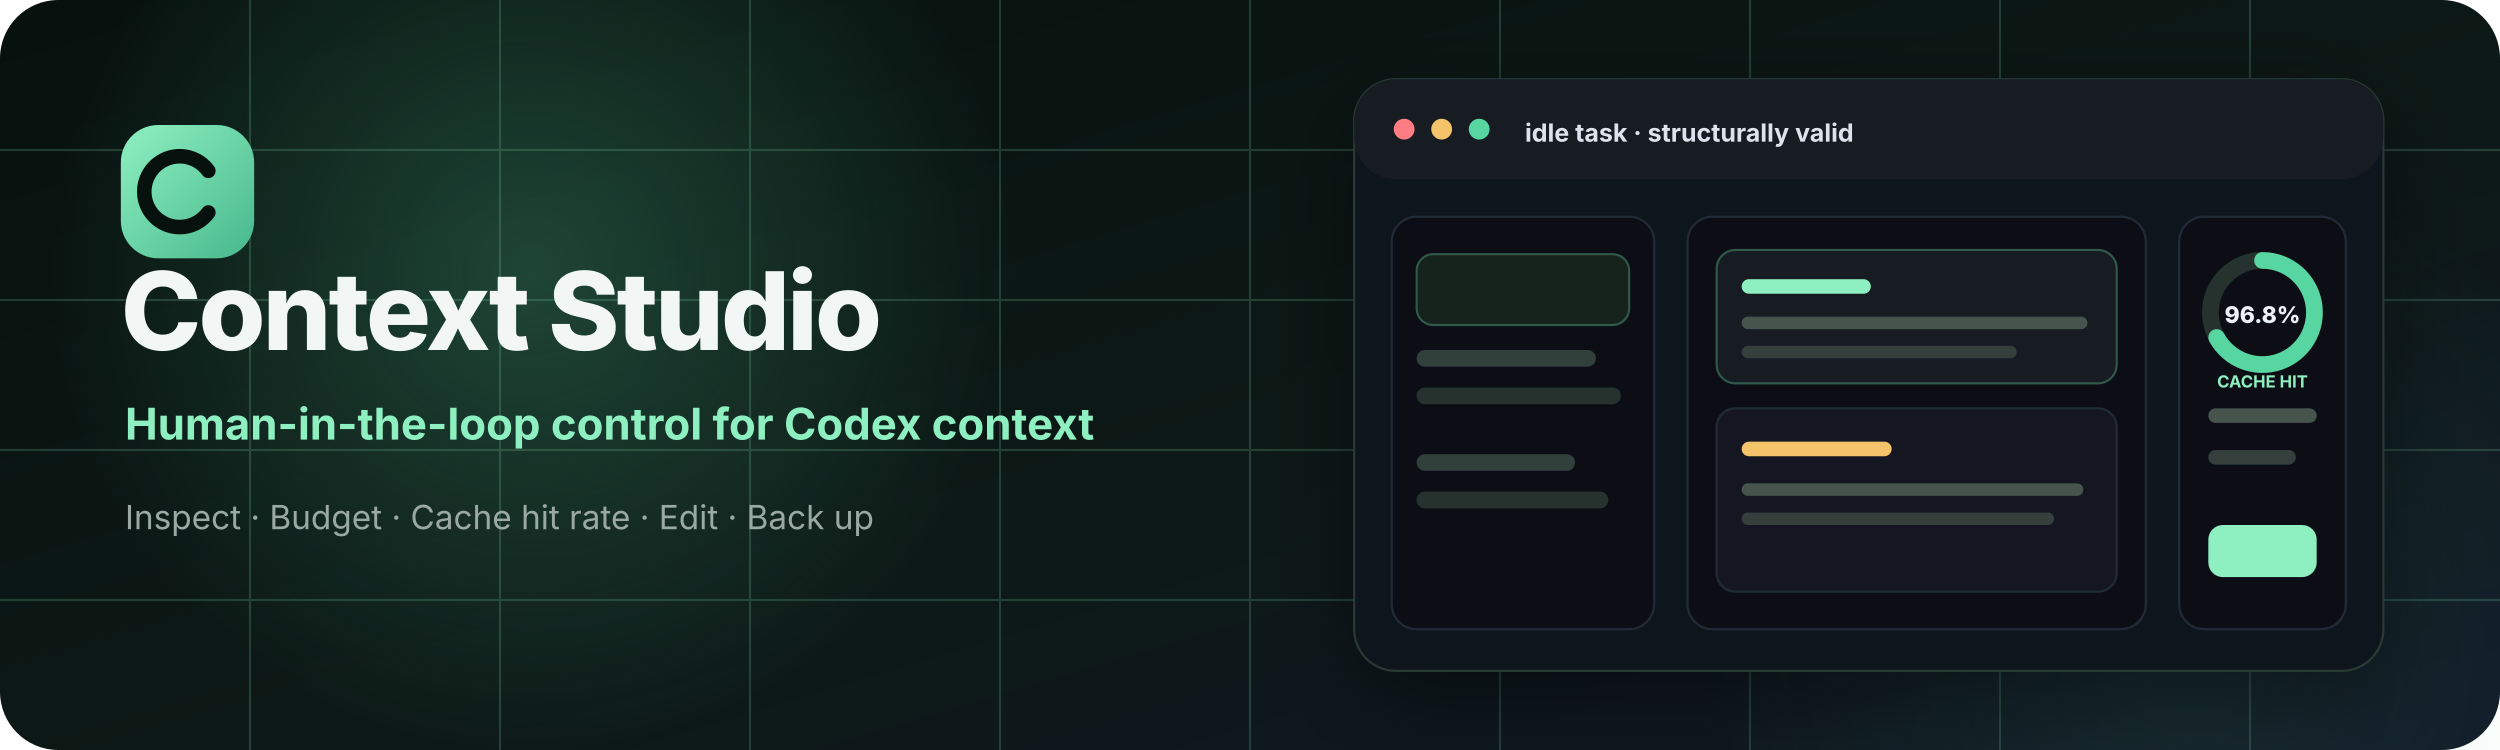
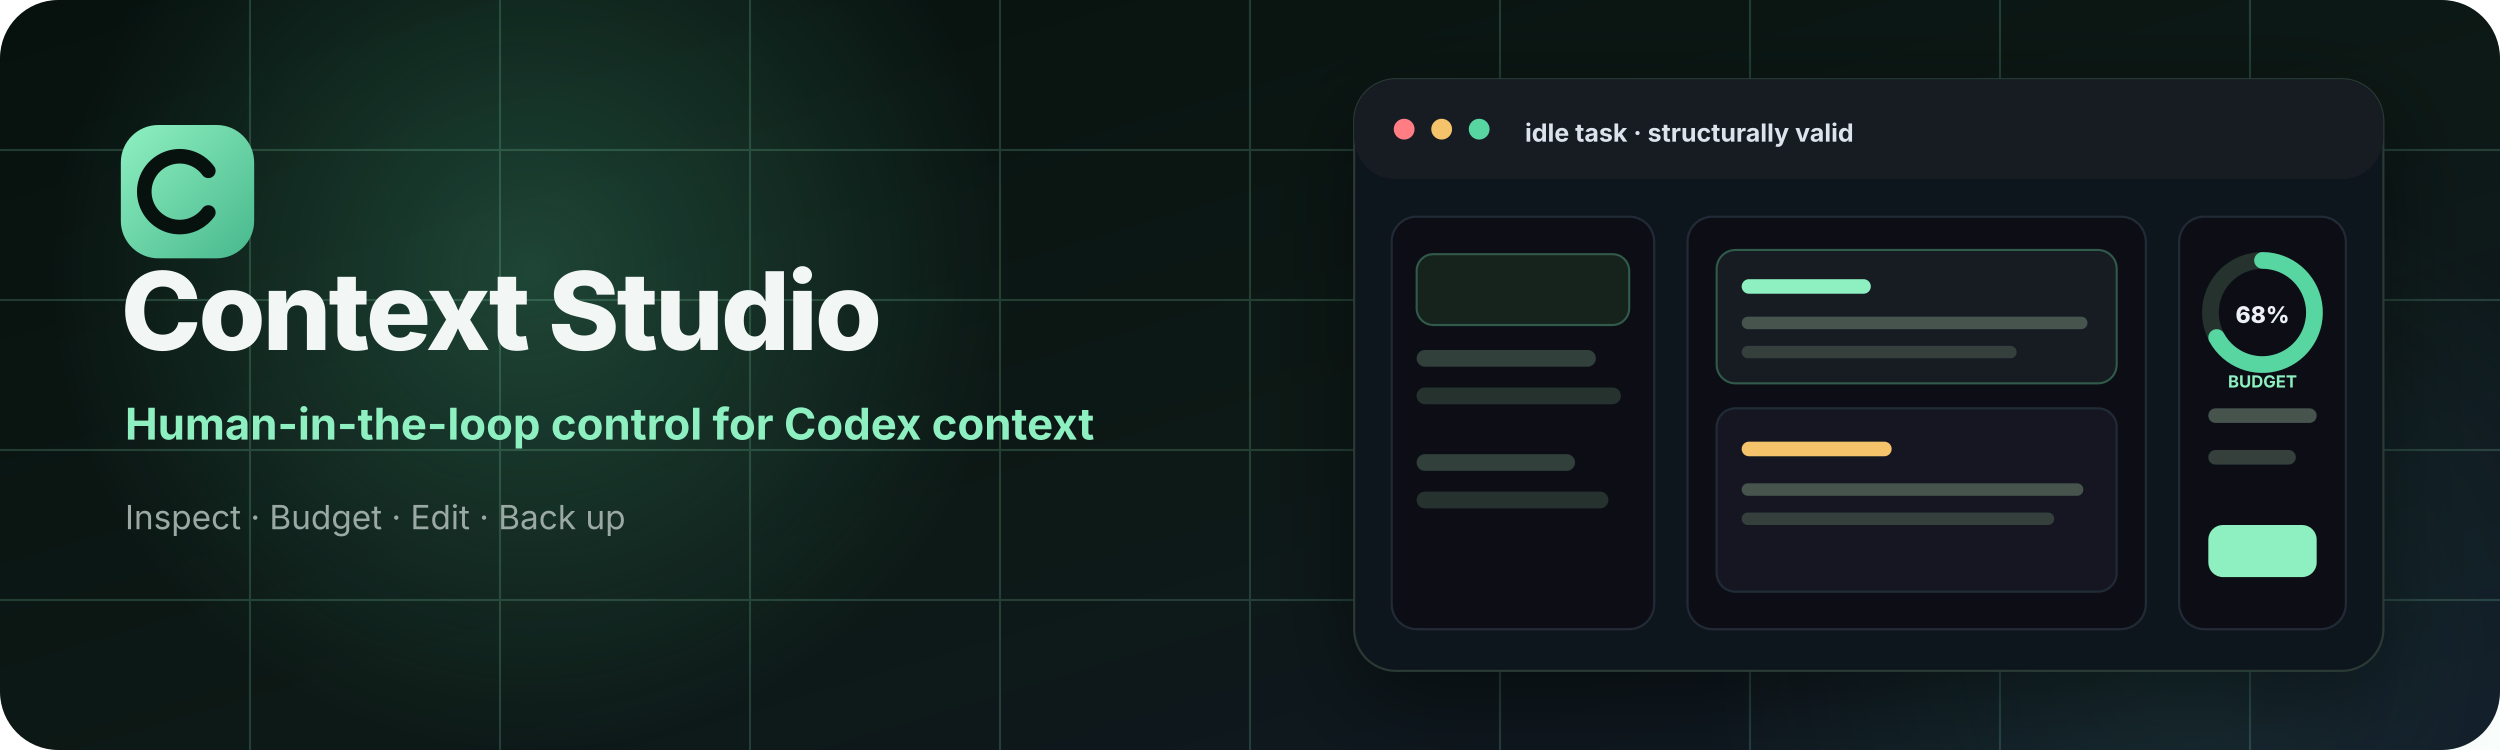
<svg xmlns="http://www.w3.org/2000/svg" width="1200" height="360" viewBox="0 0 1200 360" role="img" aria-labelledby="title desc">
  <defs>
    <linearGradient id="bg" x1="0" y1="0" x2="1" y2="1">
      <stop offset="0" stop-color="#07110e" />
      <stop offset="0.55" stop-color="#0d1916" />
      <stop offset="1" stop-color="#101726" />
    </linearGradient>
    <linearGradient id="accent" x1="0" y1="0" x2="1" y2="1">
      <stop offset="0" stop-color="#8ef0c1" />
      <stop offset="1" stop-color="#48b88d" />
    </linearGradient>
    <radialGradient id="glow">
      <stop offset="0" stop-color="#59d6a1" stop-opacity=".25" />
      <stop offset="1" stop-color="#59d6a1" stop-opacity="0" />
    </radialGradient>
    <filter id="shadow" x="-20%" y="-20%" width="140%" height="140%">
      <feDropShadow dx="0" dy="14" stdDeviation="22" flood-color="#000" flood-opacity=".45" />
    </filter>
  </defs>
  <rect width="1200" height="360" rx="28" fill="url(#bg)" />
  <circle cx="255" cy="130" r="230" fill="url(#glow)" />
  <circle cx="1050" cy="315" r="240" fill="url(#glow)" opacity=".45" />
  <g opacity=".18" stroke="#8ef0c1">
    <path d="M0 72h1200M0 144h1200M0 216h1200M0 288h1200" />
    <path d="M120 0v360M240 0v360M360 0v360M480 0v360M600 0v360M720 0v360M840 0v360M960 0v360M1080 0v360" />
  </g>
  <g transform="translate(58 60)">
    <rect width="64" height="64" rx="18" fill="url(#accent)" />
    <path d="M42 22a17 17 0 1 0 0 20" fill="none" stroke="#07110e" stroke-width="7" stroke-linecap="round" />
  </g>
  <text x="58" y="168" fill="#f2f7f5" font-family="Inter,Segoe UI,sans-serif" font-size="52" font-weight="760" letter-spacing="-1.4">Context Studio</text>
  <text x="60" y="211" fill="#8ef0c1" font-family="Inter,Segoe UI,sans-serif" font-size="21" font-weight="650">Human-in-the-loop control for Codex context</text>
-   <text x="60" y="254" fill="#9aa9a3" font-family="Inter,Segoe UI,sans-serif" font-size="16">Inspect · Budget · Cache hit rate · Edit · Back up</text>
+   <text x="60" y="254" fill="#9aa9a3" font-family="Inter,Segoe UI,sans-serif" font-size="16">Inspect · Budget · Edit · Back up</text>
  <g transform="translate(650 38)" filter="url(#shadow)">
    <rect width="494" height="284" rx="20" fill="#10151d" stroke="#2a3a34" />
    <rect width="494" height="48" rx="20" fill="#151b24" />
    <circle cx="24" cy="24" r="5" fill="#ff7d83" />
    <circle cx="42" cy="24" r="5" fill="#f4c36b" />
    <circle cx="60" cy="24" r="5" fill="#59d6a1" />
    <text x="82" y="30" fill="#dce3ed" font-family="Inter,Segoe UI,sans-serif" font-size="12" font-weight="700">idle task · structurally valid</text>
    <rect x="18" y="66" width="126" height="198" rx="12" fill="#0c1118" stroke="#242c38" />
    <rect x="30" y="84" width="102" height="34" rx="8" fill="#18221f" stroke="#315a49" />
    <rect x="30" y="130" width="86" height="8" rx="4" fill="#33413b" />
    <rect x="30" y="148" width="98" height="8" rx="4" fill="#28332f" />
    <rect x="30" y="180" width="76" height="8" rx="4" fill="#33413b" />
    <rect x="30" y="198" width="92" height="8" rx="4" fill="#28332f" />
    <rect x="160" y="66" width="220" height="198" rx="12" fill="#0c1118" stroke="#242c38" />
    <rect x="174" y="82" width="192" height="64" rx="9" fill="#151b24" stroke="#315a49" />
    <rect x="186" y="96" width="62" height="7" rx="3.5" fill="#8ef0c1" />
    <rect x="186" y="114" width="166" height="6" rx="3" fill="#46534e" />
    <rect x="186" y="128" width="132" height="6" rx="3" fill="#34413c" />
    <rect x="174" y="158" width="192" height="88" rx="9" fill="#121922" stroke="#242c38" />
    <rect x="186" y="174" width="72" height="7" rx="3.5" fill="#f4c36b" />
    <rect x="186" y="194" width="164" height="6" rx="3" fill="#46534e" />
    <rect x="186" y="208" width="150" height="6" rx="3" fill="#34413c" />
    <rect x="396" y="66" width="80" height="198" rx="12" fill="#0c1118" stroke="#242c38" />
    <circle cx="436" cy="112" r="25" fill="none" stroke="#26332e" stroke-width="8" />
    <path d="M436 87a25 25 0 1 1-22 37" fill="none" stroke="#59d6a1" stroke-width="8" stroke-linecap="round" />
-     <text x="436" y="117" text-anchor="middle" fill="#edf1f7" font-family="Inter,Segoe UI,sans-serif" font-size="11" font-weight="800">96.8%</text>
-     <text x="436" y="148" text-anchor="middle" fill="#8ef0c1" font-family="Inter,Segoe UI,sans-serif" font-size="8" font-weight="700">CACHE HIT</text>
+     <text x="436" y="117" text-anchor="middle" fill="#edf1f7" font-family="Inter,Segoe UI,sans-serif" font-size="11" font-weight="800">68%</text>
+     <text x="436" y="148" text-anchor="middle" fill="#8ef0c1" font-family="Inter,Segoe UI,sans-serif" font-size="8" font-weight="700">BUDGET</text>
    <rect x="410" y="158" width="52" height="7" rx="3.5" fill="#46534e" />
    <rect x="410" y="178" width="42" height="7" rx="3.5" fill="#34413c" />
    <rect x="410" y="214" width="52" height="25" rx="7" fill="#8ef0c1" />
  </g>
</svg>
